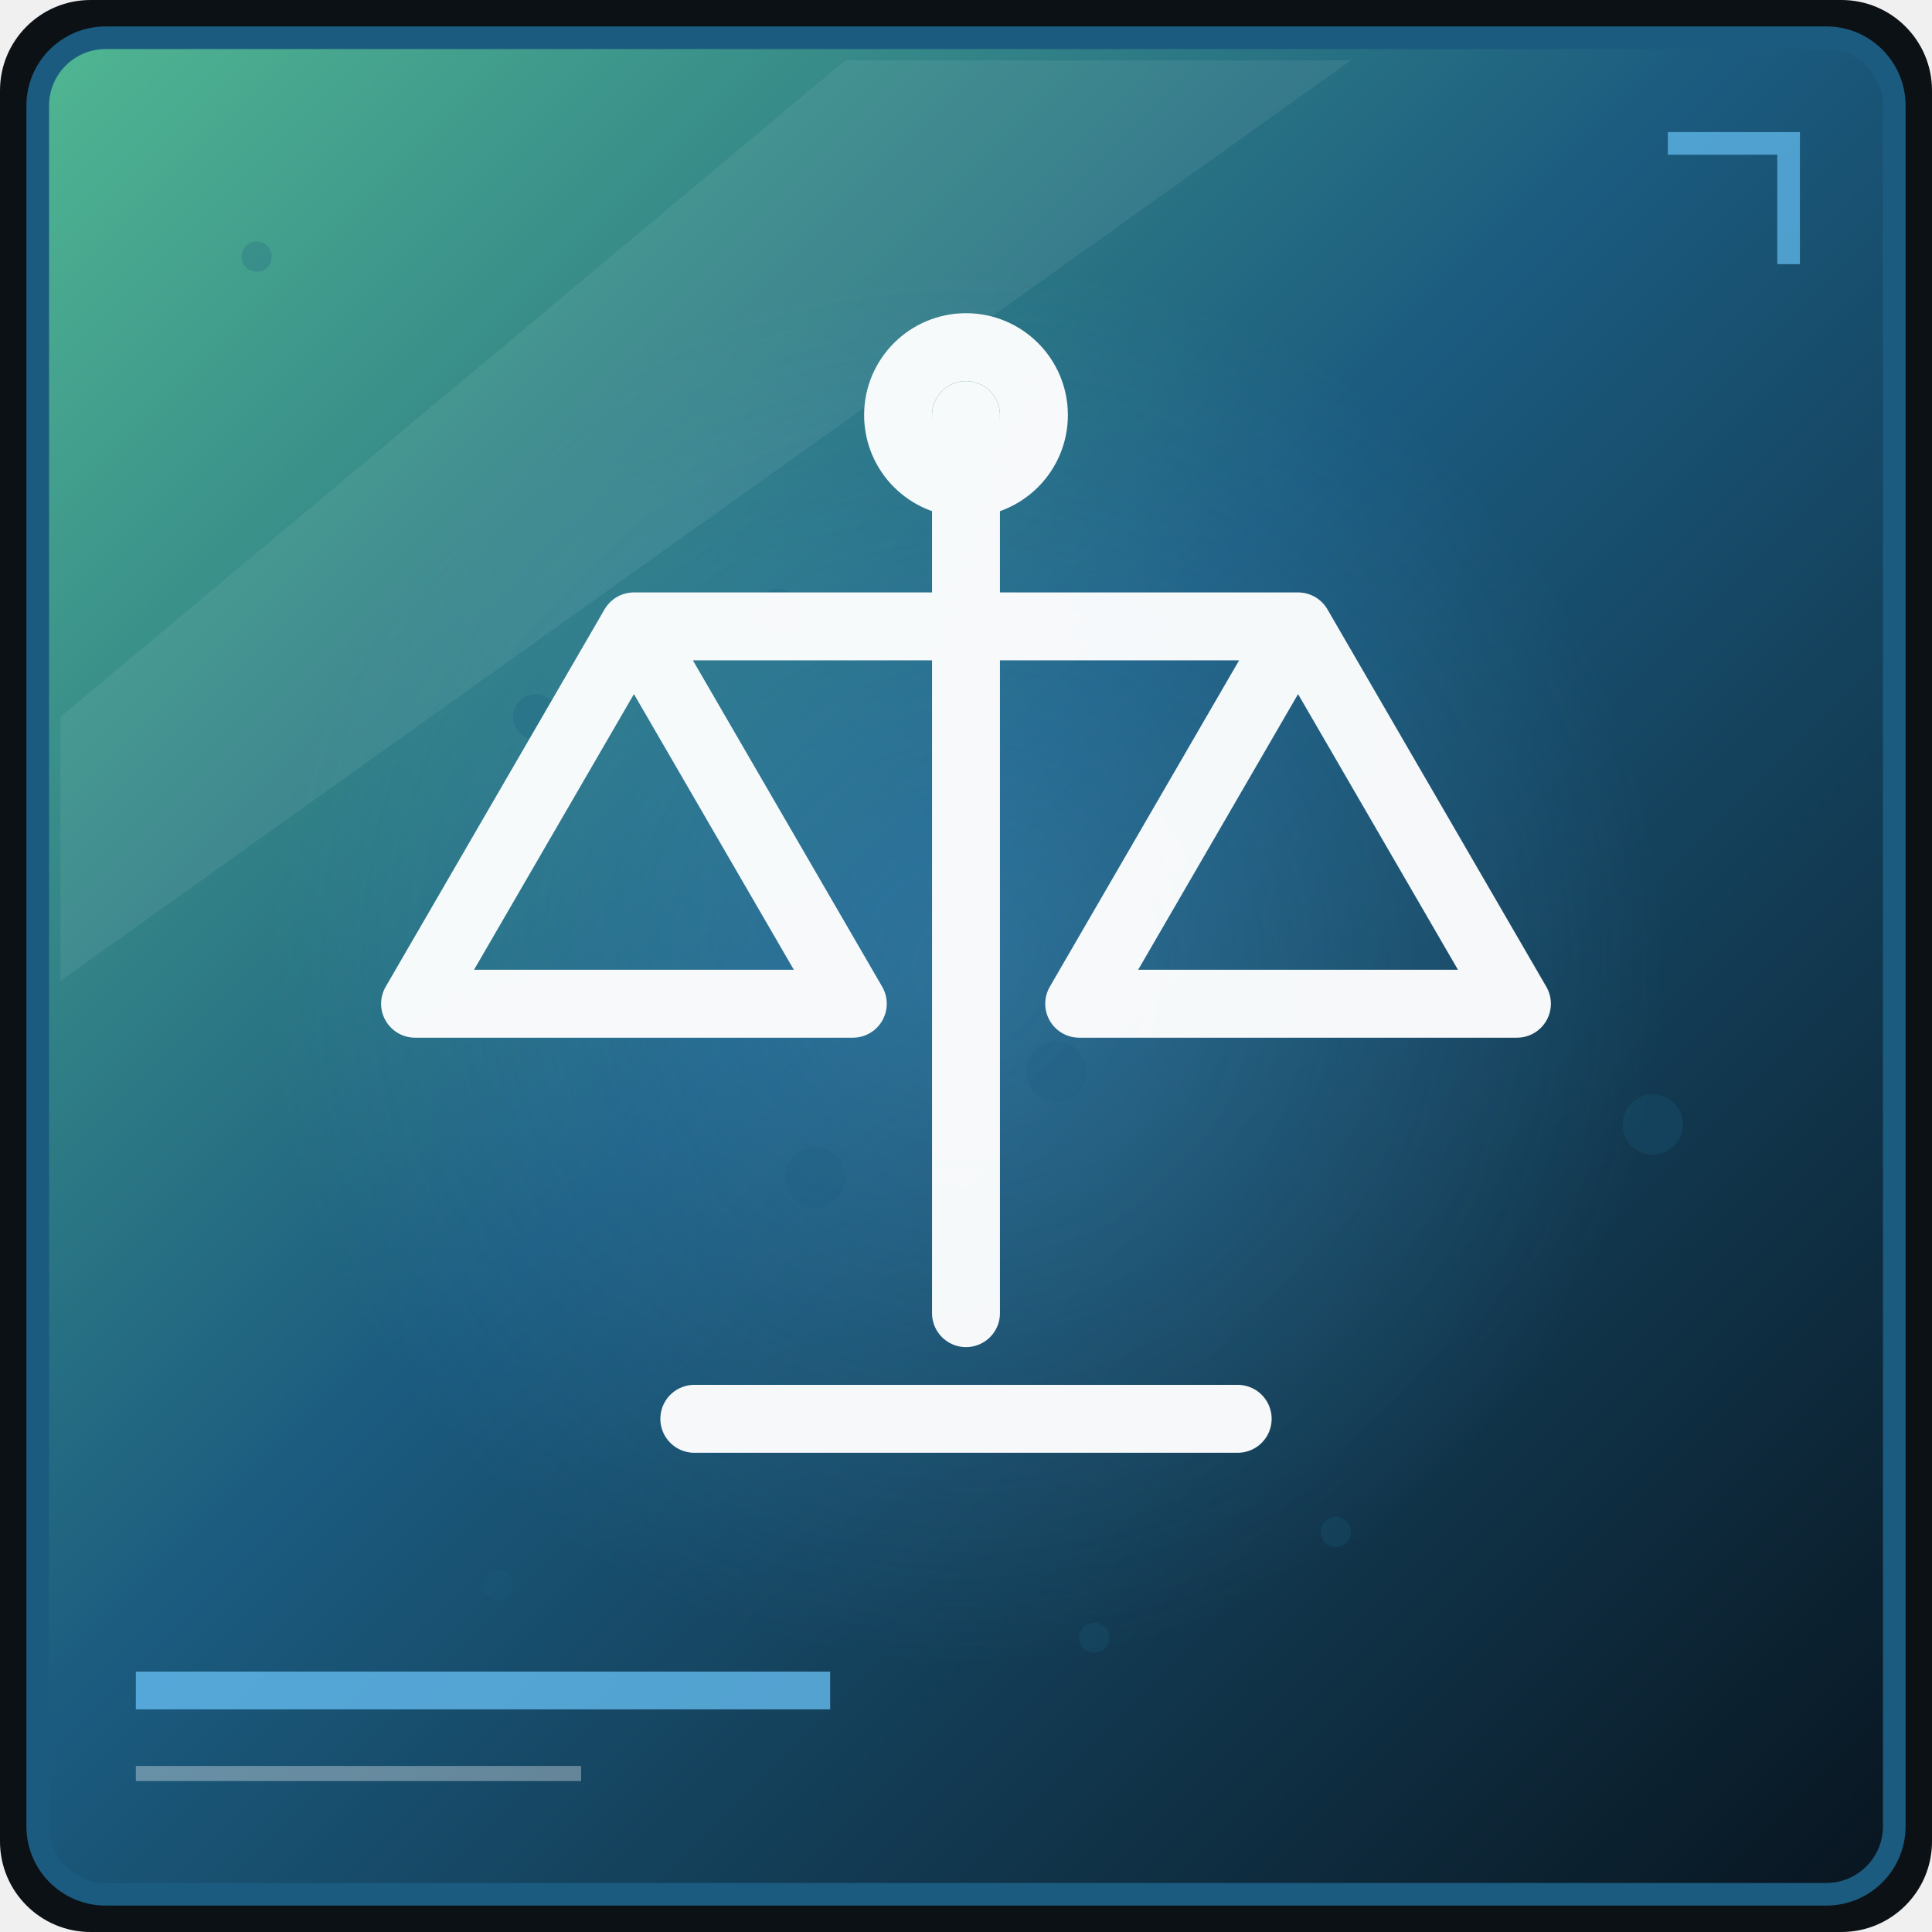
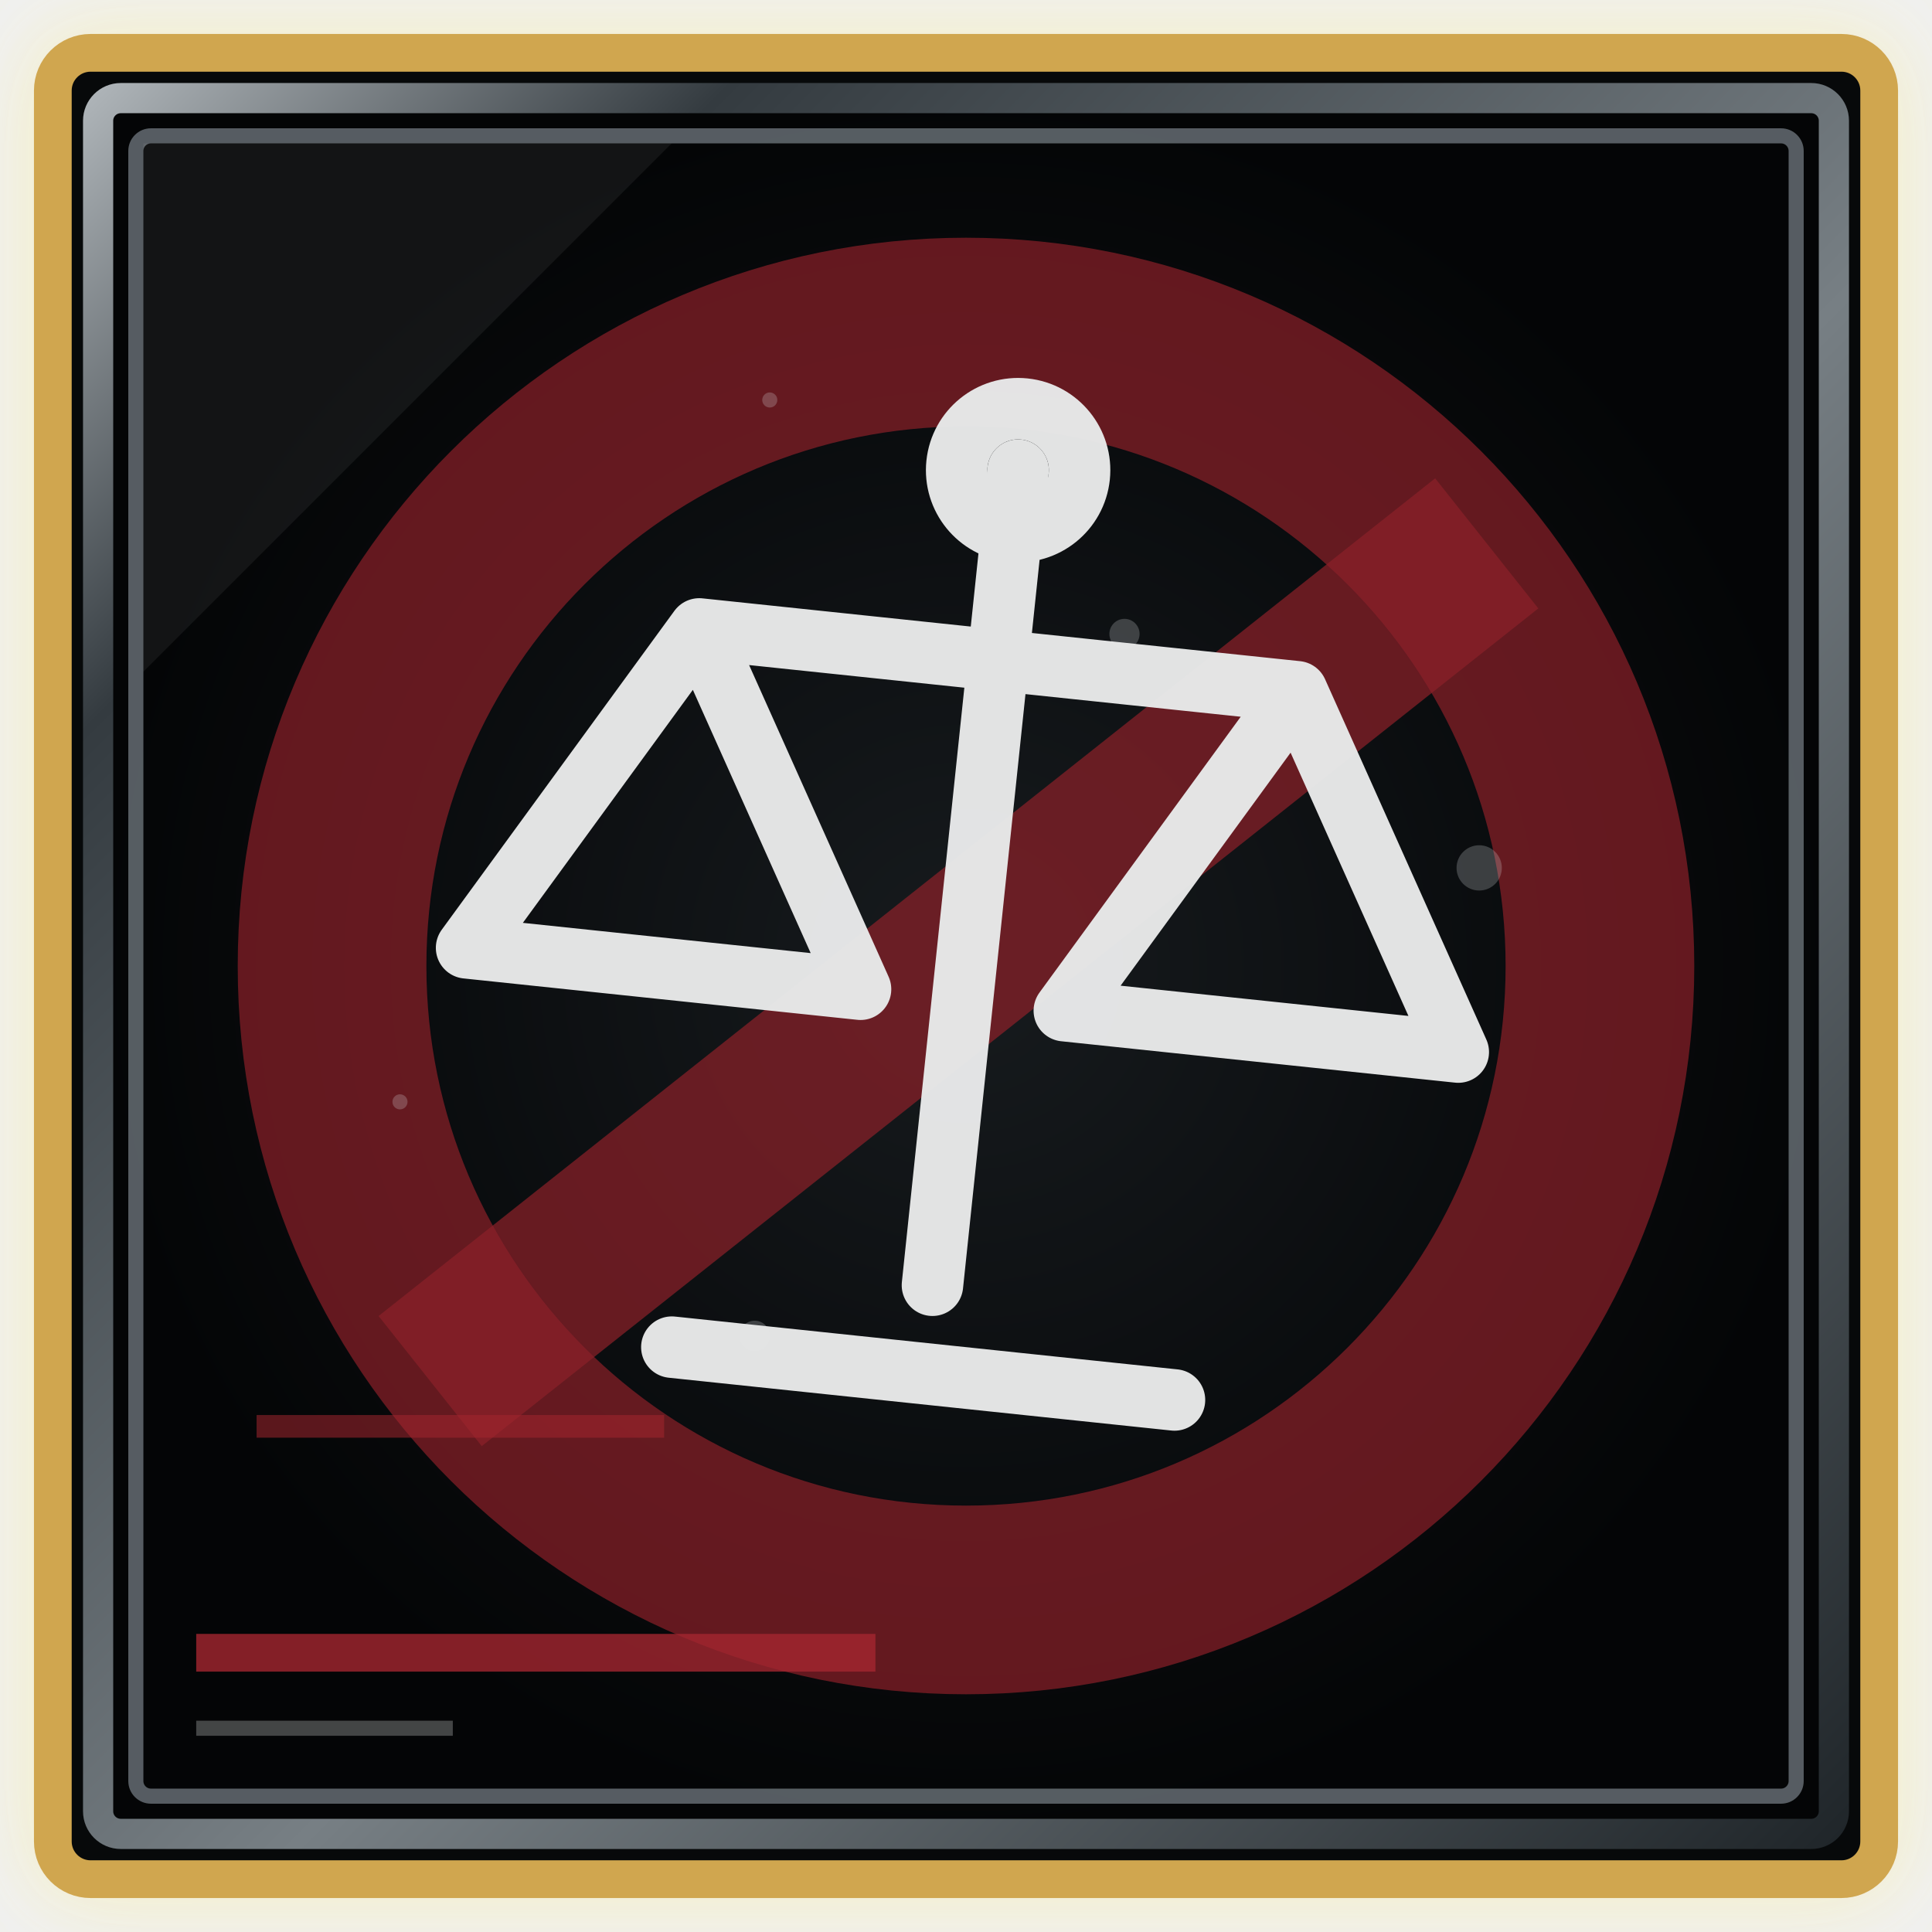
<svg xmlns="http://www.w3.org/2000/svg" width="256" height="256" viewBox="0 0 256 256">
  <defs>
-     <linearGradient id="bg9" x1="0" y1="0" x2="1" y2="1">
-       <stop stop-color="#51b892" />
-       <stop offset=".46" stop-color="#1b5b7f" />
-       <stop offset="1" stop-color="#08141e" />
+     <filter id="gold9" x="-45%" y="-45%" width="190%" height="190%">
+       <feGaussianBlur stdDeviation="6" result="b" />
+       <feColorMatrix in="b" type="matrix" values="1 0 0 0 .77  0 1 0 0 .48  0 0 1 0 .10  0 0 0 .65 0" />
+     </filter>
+     <linearGradient id="steel9" x1="0" y1="0" x2="1" y2="1">
+       <stop stop-color="#aeb4b8" />
+       <stop offset=".18" stop-color="#343b40" />
+       <stop offset=".56" stop-color="#777f84" />
+       <stop offset="1" stop-color="#20262a" />
    </linearGradient>
-     <radialGradient id="glow9">
-       <stop stop-color="#66c0f4" stop-opacity=".55" />
-       <stop offset="1" stop-color="#66c0f4" stop-opacity="0" />
+     <radialGradient id="v9">
+       <stop stop-color="#171b1e" />
+       <stop offset=".68" stop-color="#090b0d" />
+       <stop offset="1" stop-color="#040506" />
    </radialGradient>
  </defs>
-   <rect width="256" height="256" rx="12" fill="#0c1116" />
-   <rect x="5" y="5" width="246" height="246" rx="9" fill="url(#bg9)" stroke="#1b5b7f" stroke-width="3" />
-   <path d="M8 95 112 8h67L8 130Z" fill="#ffffff" opacity=".07" />
-   <circle cx="128" cy="128" r="92" fill="url(#glow9)" opacity=".48" />
-   <circle cx="34" cy="34" r="2" fill="#1b5b7f" opacity=".26" />
-   <circle cx="71" cy="95" r="3" fill="#1b5b7f" opacity=".26" />
-   <circle cx="108" cy="156" r="4" fill="#1b5b7f" opacity=".26" />
-   <circle cx="145" cy="217" r="2" fill="#1b5b7f" opacity=".26" />
-   <circle cx="182" cy="88" r="3" fill="#1b5b7f" opacity=".26" />
-   <circle cx="219" cy="149" r="4" fill="#1b5b7f" opacity=".26" />
-   <circle cx="66" cy="210" r="2" fill="#1b5b7f" opacity=".26" />
-   <circle cx="103" cy="81" r="3" fill="#1b5b7f" opacity=".26" />
-   <circle cx="140" cy="142" r="4" fill="#1b5b7f" opacity=".26" />
-   <circle cx="177" cy="203" r="2" fill="#1b5b7f" opacity=".26" />
-   <g fill="none" stroke="#ffffff" stroke-width="9" stroke-linecap="round" stroke-linejoin="round" opacity=".96">
-     <path d="M128 55v119M84 83h88M84 83l-29 50h58ZM172 83l-29 50h58ZM92 188h72" />
+   <rect x="8" y="8" width="240" height="240" rx="5" fill="none" stroke="#d0a64f" stroke-width="6" filter="url(#gold9)" opacity=".88" />
+   <rect x="7" y="7" width="242" height="242" rx="5" fill="#07090a" stroke="#d0a64f" stroke-width="5" />
+   <rect x="13" y="13" width="230" height="230" rx="3" fill="url(#v9)" stroke="url(#steel9)" stroke-width="4" />
+   <rect x="18" y="18" width="220" height="220" rx="2" fill="none" stroke="#727a80" stroke-width="2" opacity=".75" />
+   <path d="M19 19h70L19 89Z" fill="#ffffff" opacity=".06" />
+   <circle cx="128" cy="128" r="84" fill="none" stroke="#8b2028" stroke-width="25" opacity=".7" />
+   <path d="M57 183 197 72" stroke="#8b2028" stroke-width="22" opacity=".72" />
+   <circle cx="102" cy="53" r="1" fill="#d8dde0" opacity=".24" />
+   <circle cx="149" cy="84" r="2" fill="#d8dde0" opacity=".24" />
+   <circle cx="196" cy="115" r="3" fill="#d8dde0" opacity=".24" />
+   <circle cx="53" cy="146" r="1" fill="#d8dde0" opacity=".24" />
+   <circle cx="100" cy="177" r="2" fill="#d8dde0" opacity=".24" />
+   <path d="M34 189h54" stroke="#a3242e" stroke-width="3" opacity=".55" />
+   <g transform="translate(12.16 12.16) scale(0.905) rotate(6 128 128)" fill="none" stroke="#e7e8e8" stroke-width="9" stroke-linecap="round" stroke-linejoin="round" opacity=".98">
+     <path d="M128 55v120M84 83h88M84 83l-29 50h58ZM172 83l-29 50h58ZM91 188h74" />
    <circle cx="128" cy="55" r="9" />
  </g>
-   <path d="M18 224h92" stroke="#66c0f4" stroke-width="5" opacity=".76" />
-   <path d="M18 235h59" stroke="#ffffff" stroke-width="2" opacity=".34" />
-   <path d="M221 19h16v16" fill="none" stroke="#66c0f4" stroke-width="3" opacity=".7" />
+   <path d="M26 219h90" stroke="#a4252f" stroke-width="5" opacity=".8" />
+   <path d="M26 229h34" stroke="#e7e8e8" stroke-width="2" opacity=".28" />
</svg>
